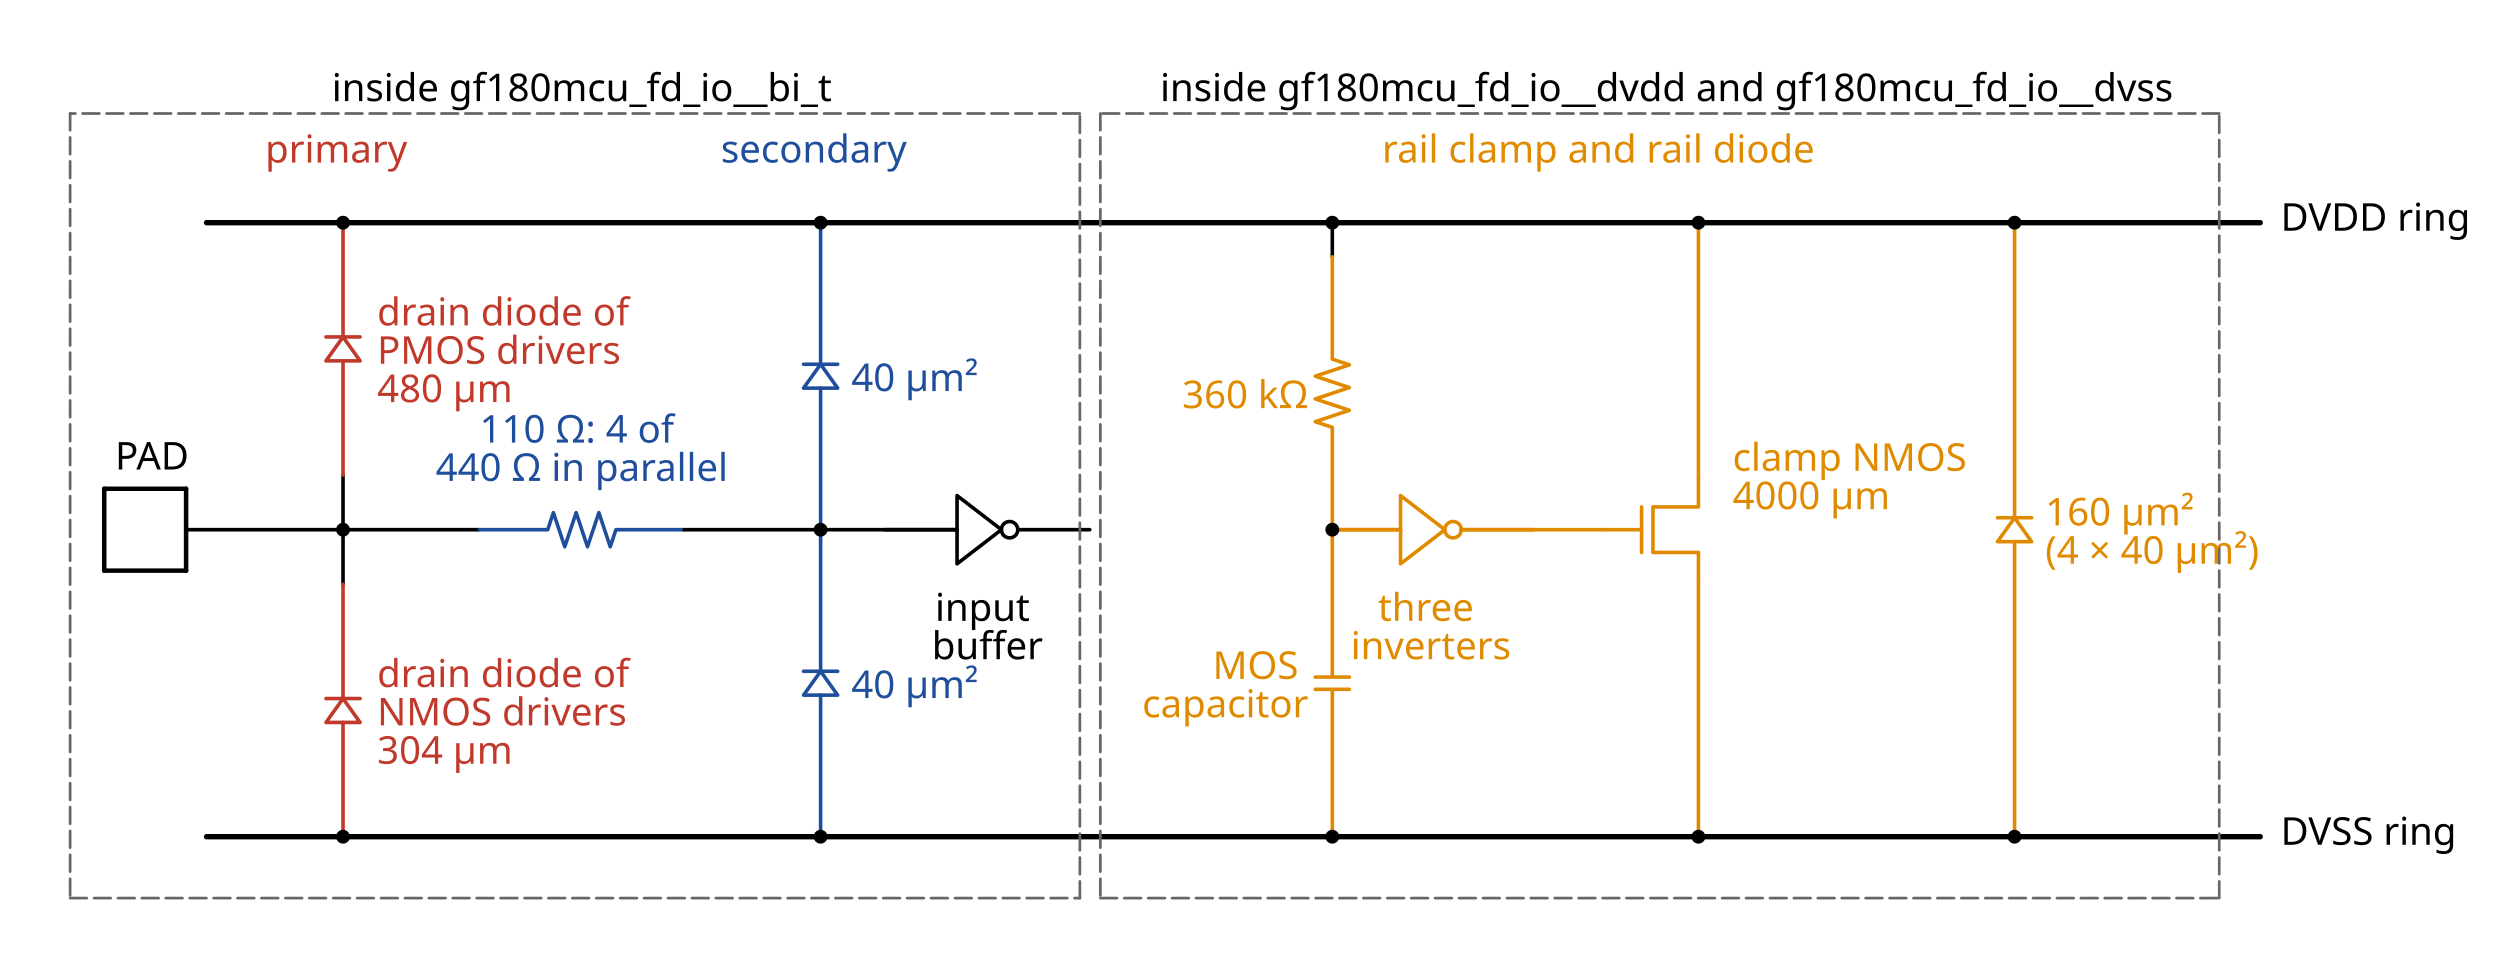
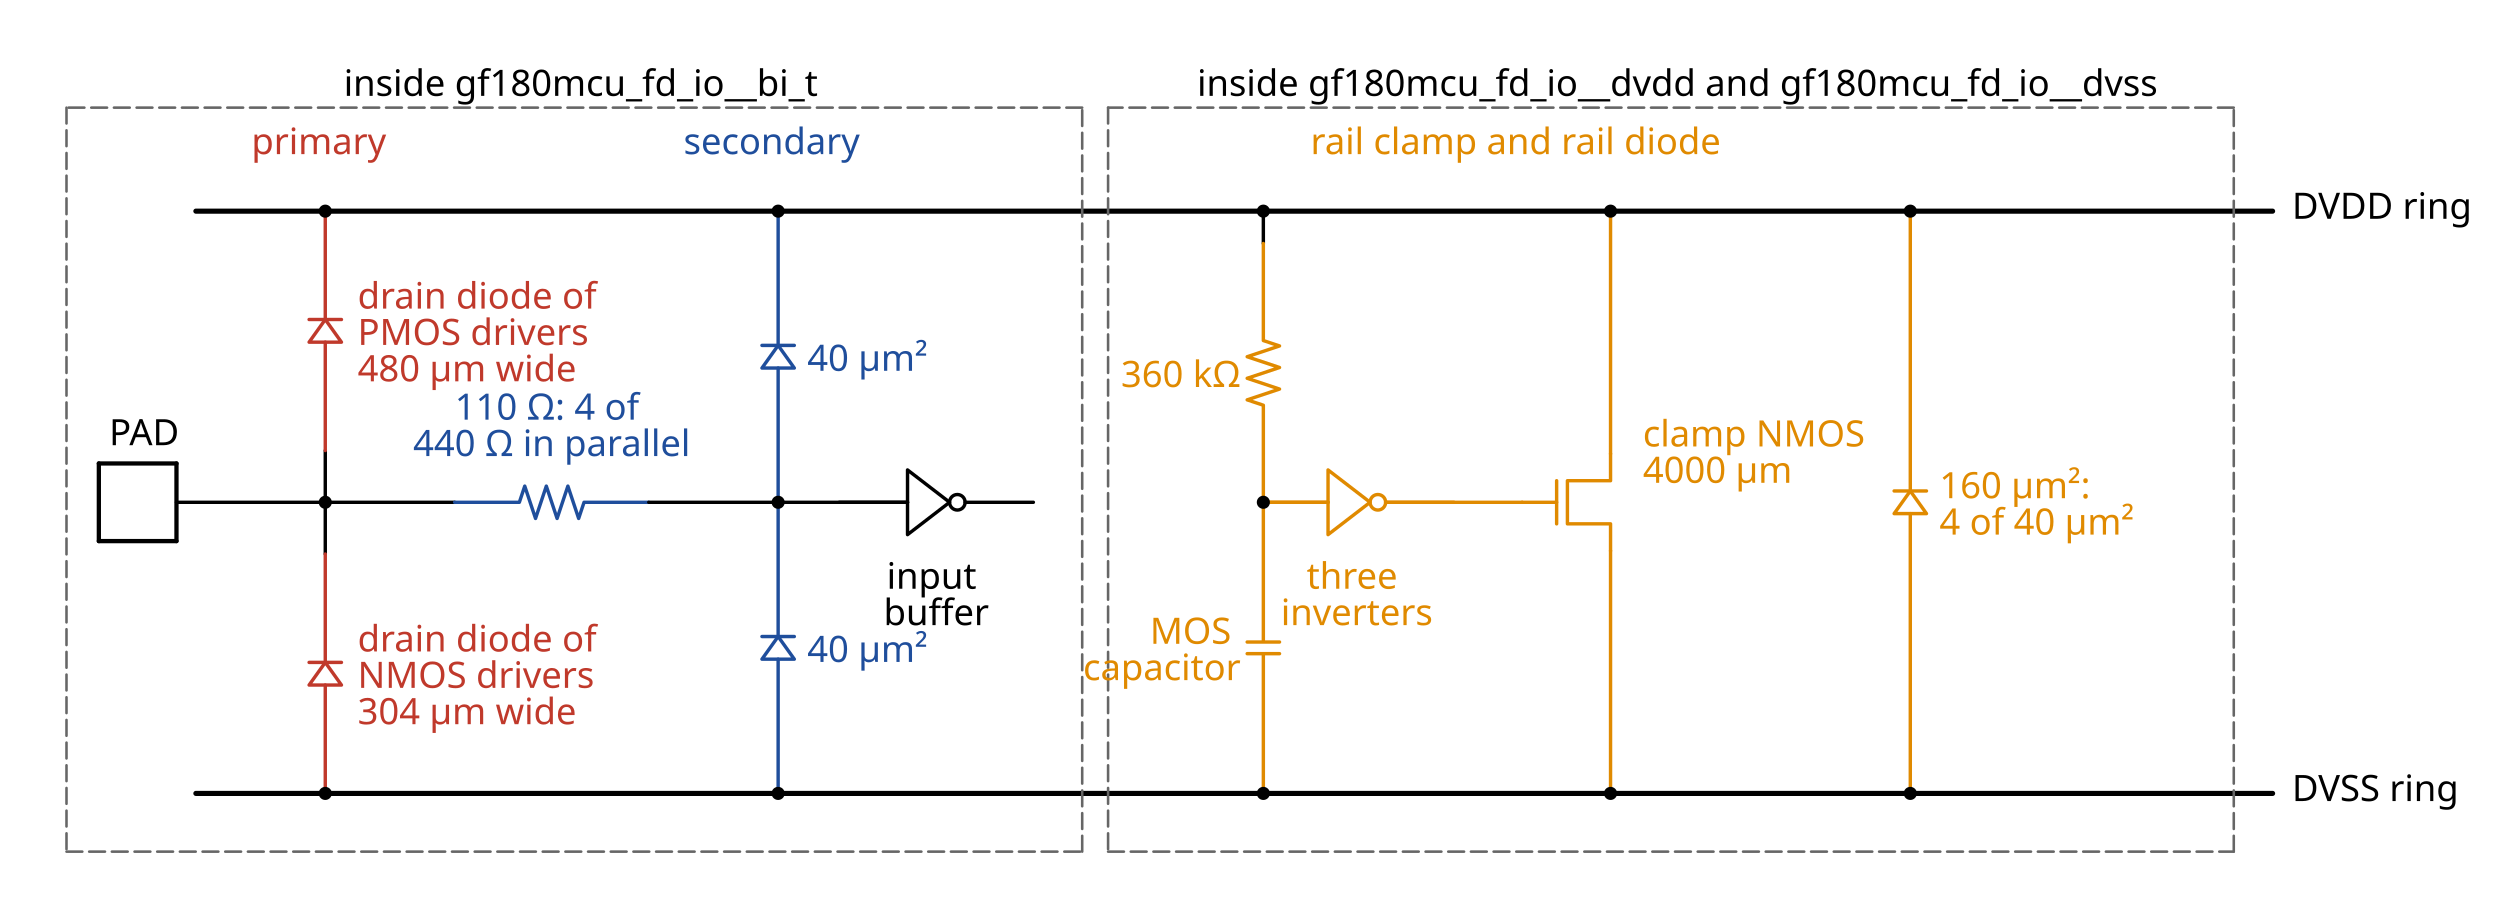
- <svg xmlns="http://www.w3.org/2000/svg" xml:lang="en" height="429.156pt" width="1108.081pt" viewBox="-46.2 -370.86 1108.081 429.156">
+ <svg xmlns="http://www.w3.org/2000/svg" xml:lang="en" height="429.156pt" width="1168.561pt" viewBox="-46.2 -370.86 1168.561 429.156">
  <polygon points="98.28,-210.924 105.84,-221.508 113.4,-210.924 " style="stroke:#c0392b;fill:none;stroke-width:1.6;stroke-dasharray:-;stroke-linecap:round;stroke-linejoin:round;" />
  <polygon points="98.28,-50.652 105.84,-61.236 113.4,-50.652 " style="stroke:#c0392b;fill:none;stroke-width:1.6;stroke-dasharray:-;stroke-linecap:round;stroke-linejoin:round;" />
  <polygon points="309.96,-198.828 317.52,-209.412 325.08,-198.828 " style="stroke:#1f4e9c;fill:none;stroke-width:1.6;stroke-dasharray:-;stroke-linecap:round;stroke-linejoin:round;" />
  <polygon points="309.96,-62.748 317.52,-73.332 325.08,-62.748 " style="stroke:#1f4e9c;fill:none;stroke-width:1.6;stroke-dasharray:-;stroke-linecap:round;stroke-linejoin:round;" />
  <circle cx="401.285" cy="-136.08" r="3.629" style="stroke:black;fill:none;stroke-width:1.6;stroke-dasharray:-;" />
  <circle cx="597.845" cy="-136.08" r="3.629" style="stroke:#e08a00;fill:none;stroke-width:1.6;stroke-dasharray:-;" />
  <polygon points="839.16,-130.788 846.72,-141.372 854.28,-130.788 " style="stroke:#e08a00;fill:none;stroke-width:1.6;stroke-dasharray:-;stroke-linecap:round;stroke-linejoin:round;" />
-   <path d="M 45.36,-272.16 L 500.472,-272.16 L 955.584,-272.16" style="stroke:black;fill:none;stroke-width:2.4;stroke-dasharray:-;stroke-linecap:round;stroke-linejoin:round;" />
-   <path d="M 45.36,-0.0 L 500.472,-0 L 955.584,-0" style="stroke:black;fill:none;stroke-width:2.4;stroke-dasharray:-;stroke-linecap:round;stroke-linejoin:round;" />
+   <path d="M 45.36,-272.16 L 530.712,-272.16 L 1016.064,-272.16" style="stroke:black;fill:none;stroke-width:2.4;stroke-dasharray:-;stroke-linecap:round;stroke-linejoin:round;" />
+   <path d="M 45.36,-0.0 L 530.712,-0 L 1016.064,-0" style="stroke:black;fill:none;stroke-width:2.4;stroke-dasharray:-;stroke-linecap:round;stroke-linejoin:round;" />
  <path d="M 0.0,-117.936 L 18.144,-117.936 L 36.288,-117.936" style="stroke:black;fill:none;stroke-width:2.0;stroke-dasharray:-;stroke-linecap:round;stroke-linejoin:round;" />
  <path d="M 36.288,-117.936 L 36.288,-136.08 L 36.288,-154.224" style="stroke:black;fill:none;stroke-width:2.0;stroke-dasharray:-;stroke-linecap:round;stroke-linejoin:round;" />
  <path d="M 36.288,-154.224 L 18.144,-154.224 L 0,-154.224" style="stroke:black;fill:none;stroke-width:2.0;stroke-dasharray:-;stroke-linecap:round;stroke-linejoin:round;" />
  <path d="M 0.0,-154.224 L 0,-136.08 L 0,-117.936" style="stroke:black;fill:none;stroke-width:2.0;stroke-dasharray:-;stroke-linecap:round;stroke-linejoin:round;" />
  <path d="M 36.288,-136.08 L 71.064,-136.08 L 105.84,-136.08" style="stroke:black;fill:none;stroke-width:1.6;stroke-dasharray:-;stroke-linecap:round;stroke-linejoin:round;" />
  <path d="M 105.84,-136.08 L 105.84,-148.176 L 105.84,-160.272" style="stroke:black;fill:none;stroke-width:1.6;stroke-dasharray:-;stroke-linecap:round;stroke-linejoin:round;" />
  <path d="M 105.84,-160.272 L 105.84,-210.924 M 98.28,-221.508 L 113.4,-221.508 M 105.84,-221.508 L 105.84,-272.16" style="stroke:#c0392b;fill:none;stroke-width:1.6;stroke-dasharray:-;stroke-linecap:round;stroke-linejoin:round;" />
  <path d="M 105.84,-136.08 L 105.84,-123.984 L 105.84,-111.888" style="stroke:black;fill:none;stroke-width:1.6;stroke-dasharray:-;stroke-linecap:round;stroke-linejoin:round;" />
  <path d="M 105.84,-0.0 L 105.84,-50.652 M 98.28,-61.236 L 113.4,-61.236 M 105.84,-61.236 L 105.84,-111.888" style="stroke:#c0392b;fill:none;stroke-width:1.6;stroke-dasharray:-;stroke-linecap:round;stroke-linejoin:round;" />
  <path d="M 105.84,-136.08 L 136.08,-136.08 L 166.32,-136.08" style="stroke:black;fill:none;stroke-width:1.6;stroke-dasharray:-;stroke-linecap:round;stroke-linejoin:round;" />
  <path d="M 166.32,-136.08 L 196.56,-136.08 L 199.08,-143.64 L 204.12,-128.52 L 209.16,-143.64 L 214.2,-128.52 L 219.24,-143.64 L 224.28,-128.52 L 226.8,-136.08 L 257.04,-136.08" style="stroke:#1f4e9c;fill:none;stroke-width:1.6;stroke-dasharray:-;stroke-linecap:round;stroke-linejoin:round;" />
  <path d="M 257.04,-136.08 L 287.28,-136.08 L 317.52,-136.08" style="stroke:black;fill:none;stroke-width:1.6;stroke-dasharray:-;stroke-linecap:round;stroke-linejoin:round;" />
  <path d="M 317.52,-136.08 L 317.52,-198.828 M 309.96,-209.412 L 325.08,-209.412 M 317.52,-209.412 L 317.52,-272.16" style="stroke:#1f4e9c;fill:none;stroke-width:1.6;stroke-dasharray:-;stroke-linecap:round;stroke-linejoin:round;" />
  <path d="M 317.52,-0.0 L 317.52,-62.748 M 309.96,-73.332 L 325.08,-73.332 M 317.52,-73.332 L 317.52,-136.08" style="stroke:#1f4e9c;fill:none;stroke-width:1.6;stroke-dasharray:-;stroke-linecap:round;stroke-linejoin:round;" />
  <path d="M 317.52,-136.08 L 347.76,-136.08 L 378,-136.08" style="stroke:black;fill:none;stroke-width:1.6;stroke-dasharray:-;stroke-linecap:round;stroke-linejoin:round;" />
  <path d="M 346.097,-136.08 L 378,-136.08 M 404.914,-136.08 L 436.817,-136.08" style="stroke:black;fill:none;stroke-width:1.6;stroke-dasharray:-;stroke-linecap:round;stroke-linejoin:round;" />
  <path d="M 378.0,-151.2 L 397.656,-136.08 L 378,-120.96 L 378,-151.2" style="stroke:black;fill:none;stroke-width:1.6;stroke-dasharray:-;stroke-linecap:round;stroke-linejoin:round;" />
  <path d="M 544.32,-272.16 L 544.32,-264.6 L 544.32,-257.04" style="stroke:black;fill:none;stroke-width:1.6;stroke-dasharray:-;stroke-linecap:round;stroke-linejoin:round;" />
  <path d="M 544.32,-257.04 L 544.32,-211.68 L 551.88,-209.16 L 536.76,-204.12 L 551.88,-199.08 L 536.76,-194.04 L 551.88,-189 L 536.76,-183.96 L 544.32,-181.44 L 544.32,-136.08" style="stroke:#e08a00;fill:none;stroke-width:1.6;stroke-dasharray:-;stroke-linecap:round;stroke-linejoin:round;" />
  <path d="M 544.32,-136.08 L 544.32,-70.762 M 551.88,-70.762 L 536.76,-70.762 M 551.88,-65.318 L 536.76,-65.318 M 544.32,-65.318 L 544.32,-0" style="stroke:#e08a00;fill:none;stroke-width:1.6;stroke-dasharray:-;stroke-linecap:round;stroke-linejoin:round;" />
  <path d="M 544.32,-136.08 L 559.44,-136.08 L 574.56,-136.08" style="stroke:#e08a00;fill:none;stroke-width:1.6;stroke-dasharray:-;stroke-linecap:round;stroke-linejoin:round;" />
  <path d="M 542.657,-136.08 L 574.56,-136.08 M 601.474,-136.08 L 633.377,-136.08" style="stroke:#e08a00;fill:none;stroke-width:1.6;stroke-dasharray:-;stroke-linecap:round;stroke-linejoin:round;" />
  <path d="M 574.56,-151.2 L 594.216,-136.08 L 574.56,-120.96 L 574.56,-151.2" style="stroke:#e08a00;fill:none;stroke-width:1.6;stroke-dasharray:-;stroke-linecap:round;stroke-linejoin:round;" />
  <path d="M 601.474,-136.08 L 633.377,-136.08 L 665.28,-136.08" style="stroke:#e08a00;fill:none;stroke-width:1.6;stroke-dasharray:-;stroke-linecap:round;stroke-linejoin:round;" />
  <path d="M 706.608,-113.4 L 706.608,-126 L 686.448,-126 L 686.448,-146.16 L 706.608,-146.16 L 706.608,-158.76" style="stroke:#e08a00;fill:none;stroke-width:1.6;stroke-dasharray:-;stroke-linecap:round;stroke-linejoin:round;" />
  <path d="M 681.408,-126.0 L 681.408,-146.16" style="stroke:#e08a00;fill:none;stroke-width:1.6;stroke-dasharray:-;stroke-linecap:round;stroke-linejoin:round;" />
  <path d="M 665.28,-136.08 L 681.408,-136.08" style="stroke:#e08a00;fill:none;stroke-width:1.6;stroke-dasharray:-;stroke-linecap:round;stroke-linejoin:round;" />
  <path d="M 706.608,-158.76 L 706.608,-215.46 L 706.608,-272.16" style="stroke:#e08a00;fill:none;stroke-width:1.6;stroke-dasharray:-;stroke-linecap:round;stroke-linejoin:round;" />
  <path d="M 706.608,-113.4 L 706.608,-56.7 L 706.608,-0" style="stroke:#e08a00;fill:none;stroke-width:1.6;stroke-dasharray:-;stroke-linecap:round;stroke-linejoin:round;" />
  <path d="M 846.72,-0.0 L 846.72,-130.788 M 839.16,-141.372 L 854.28,-141.372 M 846.72,-141.372 L 846.72,-272.16" style="stroke:#e08a00;fill:none;stroke-width:1.6;stroke-dasharray:-;stroke-linecap:round;stroke-linejoin:round;" />
-   <path d="M -15.12,27.216 L 208.656,27.216 L 432.432,27.216" style="stroke:#666666;fill:none;stroke-width:1.2;stroke-dasharray:7.4,3.2;stroke-linecap:round;stroke-linejoin:round;" />
-   <path d="M 432.432,27.216 L 432.432,-146.664 L 432.432,-320.544" style="stroke:#666666;fill:none;stroke-width:1.2;stroke-dasharray:7.4,3.2;stroke-linecap:round;stroke-linejoin:round;" />
-   <path d="M 432.432,-320.544 L 208.656,-320.544 L -15.12,-320.544" style="stroke:#666666;fill:none;stroke-width:1.2;stroke-dasharray:7.4,3.2;stroke-linecap:round;stroke-linejoin:round;" />
+   <path d="M -15.12,27.216 L 222.264,27.216 L 459.648,27.216" style="stroke:#666666;fill:none;stroke-width:1.2;stroke-dasharray:7.4,3.2;stroke-linecap:round;stroke-linejoin:round;" />
+   <path d="M 459.648,27.216 L 459.648,-146.664 L 459.648,-320.544" style="stroke:#666666;fill:none;stroke-width:1.2;stroke-dasharray:7.4,3.2;stroke-linecap:round;stroke-linejoin:round;" />
+   <path d="M 459.648,-320.544 L 222.264,-320.544 L -15.12,-320.544" style="stroke:#666666;fill:none;stroke-width:1.2;stroke-dasharray:7.4,3.2;stroke-linecap:round;stroke-linejoin:round;" />
  <path d="M -15.12,-320.544 L -15.12,-146.664 L -15.12,27.216" style="stroke:#666666;fill:none;stroke-width:1.2;stroke-dasharray:7.4,3.2;stroke-linecap:round;stroke-linejoin:round;" />
-   <path d="M 441.504,27.216 L 689.472,27.216 L 937.44,27.216" style="stroke:#666666;fill:none;stroke-width:1.2;stroke-dasharray:7.4,3.2;stroke-linecap:round;stroke-linejoin:round;" />
-   <path d="M 937.44,27.216 L 937.44,-146.664 L 937.44,-320.544" style="stroke:#666666;fill:none;stroke-width:1.2;stroke-dasharray:7.4,3.2;stroke-linecap:round;stroke-linejoin:round;" />
-   <path d="M 937.44,-320.544 L 689.472,-320.544 L 441.504,-320.544" style="stroke:#666666;fill:none;stroke-width:1.2;stroke-dasharray:7.4,3.2;stroke-linecap:round;stroke-linejoin:round;" />
-   <path d="M 441.504,-320.544 L 441.504,-146.664 L 441.504,27.216" style="stroke:#666666;fill:none;stroke-width:1.2;stroke-dasharray:7.4,3.2;stroke-linecap:round;stroke-linejoin:round;" />
-   <text x="964.656" y="-292.184" dominant-baseline="central" fill="black" font-size="17" font-family="sans" text-anchor="start">
-     <tspan x="964.656" dy="17">DVDD ring</tspan>
+   <path d="M 471.744,27.216 L 734.832,27.216 L 997.92,27.216" style="stroke:#666666;fill:none;stroke-width:1.2;stroke-dasharray:7.4,3.2;stroke-linecap:round;stroke-linejoin:round;" />
+   <path d="M 997.92,27.216 L 997.92,-146.664 L 997.92,-320.544" style="stroke:#666666;fill:none;stroke-width:1.2;stroke-dasharray:7.4,3.2;stroke-linecap:round;stroke-linejoin:round;" />
+   <path d="M 997.92,-320.544 L 734.832,-320.544 L 471.744,-320.544" style="stroke:#666666;fill:none;stroke-width:1.2;stroke-dasharray:7.4,3.2;stroke-linecap:round;stroke-linejoin:round;" />
+   <path d="M 471.744,-320.544 L 471.744,-146.664 L 471.744,27.216" style="stroke:#666666;fill:none;stroke-width:1.2;stroke-dasharray:7.4,3.2;stroke-linecap:round;stroke-linejoin:round;" />
+   <text x="1025.136" y="-292.184" dominant-baseline="central" fill="black" font-size="17" font-family="sans" text-anchor="start">
+     <tspan x="1025.136" dy="17">DVDD ring</tspan>
  </text>
-   <text x="964.656" y="-20.024" dominant-baseline="central" fill="black" font-size="17" font-family="sans" text-anchor="start">
-     <tspan x="964.656" dy="17">DVSS ring</tspan>
+   <text x="1025.136" y="-20.024" dominant-baseline="central" fill="black" font-size="17" font-family="sans" text-anchor="start">
+     <tspan x="1025.136" dy="17">DVSS ring</tspan>
  </text>
  <text x="21.168" y="-186.344" dominant-baseline="central" fill="black" font-size="17" font-family="sans" text-anchor="middle">
    <tspan x="21.168" dy="17">PAD</tspan>
  </text>
  <text x="120.96" y="-250.216" dominant-baseline="central" fill="#c0392b" font-size="17" font-family="sans" text-anchor="start">
    <tspan x="120.96" dy="17">drain diode of</tspan>
    <tspan x="120.96" dy="17">PMOS drivers</tspan>
-     <tspan x="120.96" dy="17">480 µm</tspan>
+     <tspan x="120.96" dy="17">480 µm wide</tspan>
  </text>
  <text x="120.96" y="-89.944" dominant-baseline="central" fill="#c0392b" font-size="17" font-family="sans" text-anchor="start">
    <tspan x="120.96" dy="17">drain diode of</tspan>
    <tspan x="120.96" dy="17">NMOS drivers</tspan>
-     <tspan x="120.96" dy="17">304 µm</tspan>
+     <tspan x="120.96" dy="17">304 µm wide</tspan>
  </text>
  <text x="211.68" y="-186.712" dominant-baseline="ideographic" fill="#1f4e9c" font-size="17" font-family="sans" text-anchor="middle">
    <tspan x="211.68" dy="17">110 Ω: 4 of</tspan>
    <tspan x="211.68" dy="17">440 Ω in parallel</tspan>
  </text>
  <text x="331.128" y="-221.12" dominant-baseline="central" fill="#1f4e9c" font-size="17" font-family="sans" text-anchor="start">
    <tspan x="331.128" dy="17">40 µm²</tspan>
  </text>
  <text x="331.128" y="-85.04" dominant-baseline="central" fill="#1f4e9c" font-size="17" font-family="sans" text-anchor="start">
    <tspan x="331.128" dy="17">40 µm²</tspan>
  </text>
  <text x="391.457" y="-125.864" dominant-baseline="hanging" fill="black" font-size="17" font-family="sans" text-anchor="middle">
    <tspan x="391.457" dy="17">input</tspan>
    <tspan x="391.457" dy="17">buffer</tspan>
  </text>
  <text x="533.736" y="-213.56" dominant-baseline="central" fill="#e08a00" font-size="17" font-family="sans" text-anchor="end">
    <tspan x="533.736" dy="17">360 kΩ</tspan>
  </text>
  <text x="533.736" y="-93.54" dominant-baseline="central" fill="#e08a00" font-size="17" font-family="sans" text-anchor="end">
    <tspan x="533.736" dy="17">MOS</tspan>
    <tspan x="533.736" dy="17">capacitor</tspan>
  </text>
  <text x="588.017" y="-125.864" dominant-baseline="hanging" fill="#e08a00" font-size="17" font-family="sans" text-anchor="middle">
    <tspan x="588.017" dy="17">three</tspan>
    <tspan x="588.017" dy="17">inverters</tspan>
  </text>
  <text x="721.728" y="-185.772" dominant-baseline="central" fill="#e08a00" font-size="17" font-family="sans" text-anchor="start">
    <tspan x="721.728" dy="17">clamp NMOS</tspan>
    <tspan x="721.728" dy="17">4000 µm</tspan>
  </text>
  <text x="860.328" y="-161.58" dominant-baseline="central" fill="#e08a00" font-size="17" font-family="sans" text-anchor="start">
-     <tspan x="860.328" dy="17">160 µm²</tspan>
-     <tspan x="860.328" dy="17">(4 × 40 µm²)</tspan>
+     <tspan x="860.328" dy="17">160 µm²:</tspan>
+     <tspan x="860.328" dy="17">4 of 40 µm²</tspan>
  </text>
  <text x="102.816" y="-322.424" dominant-baseline="central" fill="#c0392b" font-size="17" font-family="sans" text-anchor="middle">
    <tspan x="102.816" dy="17">primary</tspan>
  </text>
  <text x="314.496" y="-322.424" dominant-baseline="central" fill="#1f4e9c" font-size="17" font-family="sans" text-anchor="middle">
    <tspan x="314.496" dy="17">secondary</tspan>
  </text>
  <text x="662.256" y="-322.424" dominant-baseline="central" fill="#e08a00" font-size="17" font-family="sans" text-anchor="middle">
    <tspan x="662.256" dy="17">rail clamp and rail diode</tspan>
  </text>
-   <text x="211.68" y="-349.64" dominant-baseline="central" fill="black" font-size="17" font-family="sans" text-anchor="middle">
-     <tspan x="211.68" dy="17">inside gf180mcu_fd_io__bi_t</tspan>
+   <text x="225.288" y="-349.64" dominant-baseline="central" fill="black" font-size="17" font-family="sans" text-anchor="middle">
+     <tspan x="225.288" dy="17">inside gf180mcu_fd_io__bi_t</tspan>
  </text>
-   <text x="692.496" y="-349.64" dominant-baseline="central" fill="black" font-size="17" font-family="sans" text-anchor="middle">
-     <tspan x="692.496" dy="17">inside gf180mcu_fd_io__dvdd and gf180mcu_fd_io__dvss</tspan>
+   <text x="737.856" y="-349.64" dominant-baseline="central" fill="black" font-size="17" font-family="sans" text-anchor="middle">
+     <tspan x="737.856" dy="17">inside gf180mcu_fd_io__dvdd and gf180mcu_fd_io__dvss</tspan>
  </text>
  <circle cx="105.84" cy="-136.08" r="2.268" style="stroke:black;fill:black;stroke-width:1.6;stroke-dasharray:-;" />
  <circle cx="105.84" cy="-272.16" r="2.268" style="stroke:black;fill:black;stroke-width:1.6;stroke-dasharray:-;" />
  <circle cx="105.84" cy="-0" r="2.268" style="stroke:black;fill:black;stroke-width:1.6;stroke-dasharray:-;" />
  <circle cx="317.52" cy="-136.08" r="2.268" style="stroke:black;fill:black;stroke-width:1.6;stroke-dasharray:-;" />
  <circle cx="317.52" cy="-272.16" r="2.268" style="stroke:black;fill:black;stroke-width:1.6;stroke-dasharray:-;" />
  <circle cx="317.52" cy="-0" r="2.268" style="stroke:black;fill:black;stroke-width:1.6;stroke-dasharray:-;" />
  <circle cx="544.32" cy="-136.08" r="2.268" style="stroke:black;fill:black;stroke-width:1.6;stroke-dasharray:-;" />
  <circle cx="544.32" cy="-272.16" r="2.268" style="stroke:black;fill:black;stroke-width:1.6;stroke-dasharray:-;" />
  <circle cx="544.32" cy="-0" r="2.268" style="stroke:black;fill:black;stroke-width:1.6;stroke-dasharray:-;" />
  <circle cx="706.608" cy="-272.16" r="2.268" style="stroke:black;fill:black;stroke-width:1.6;stroke-dasharray:-;" />
  <circle cx="706.608" cy="-0" r="2.268" style="stroke:black;fill:black;stroke-width:1.6;stroke-dasharray:-;" />
  <circle cx="846.72" cy="-272.16" r="2.268" style="stroke:black;fill:black;stroke-width:1.6;stroke-dasharray:-;" />
  <circle cx="846.72" cy="-0" r="2.268" style="stroke:black;fill:black;stroke-width:1.6;stroke-dasharray:-;" />
</svg>
